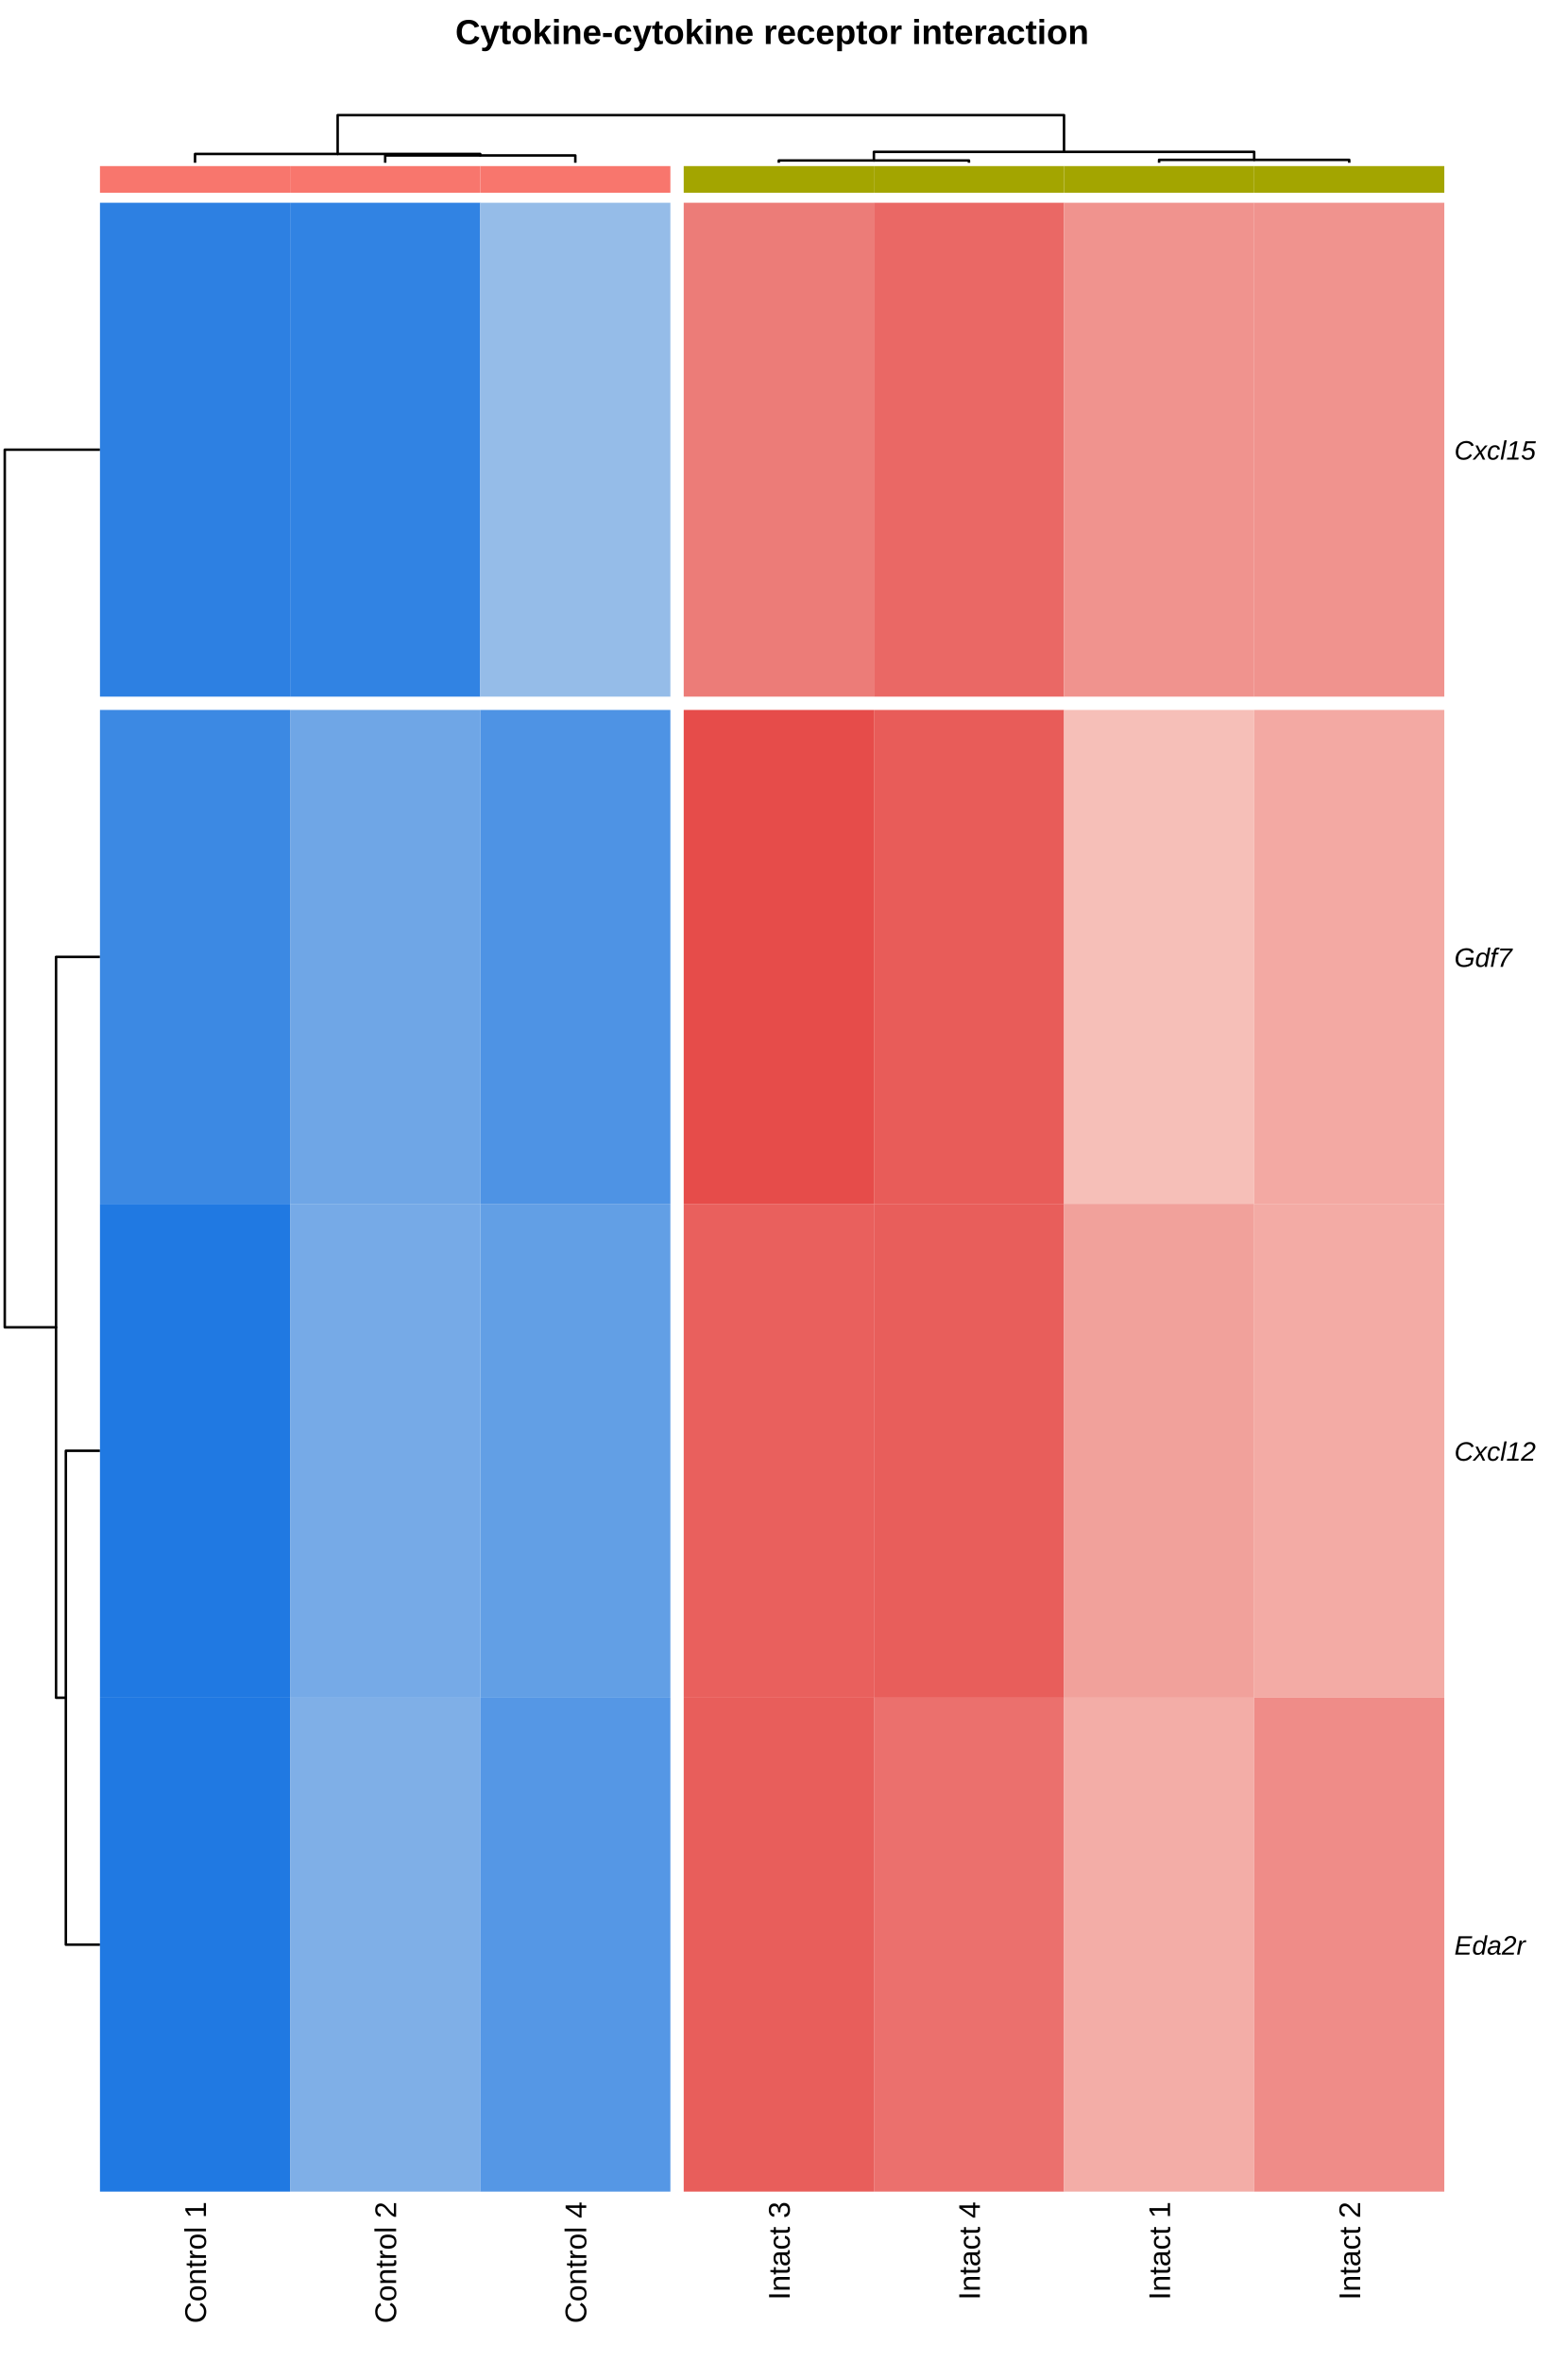
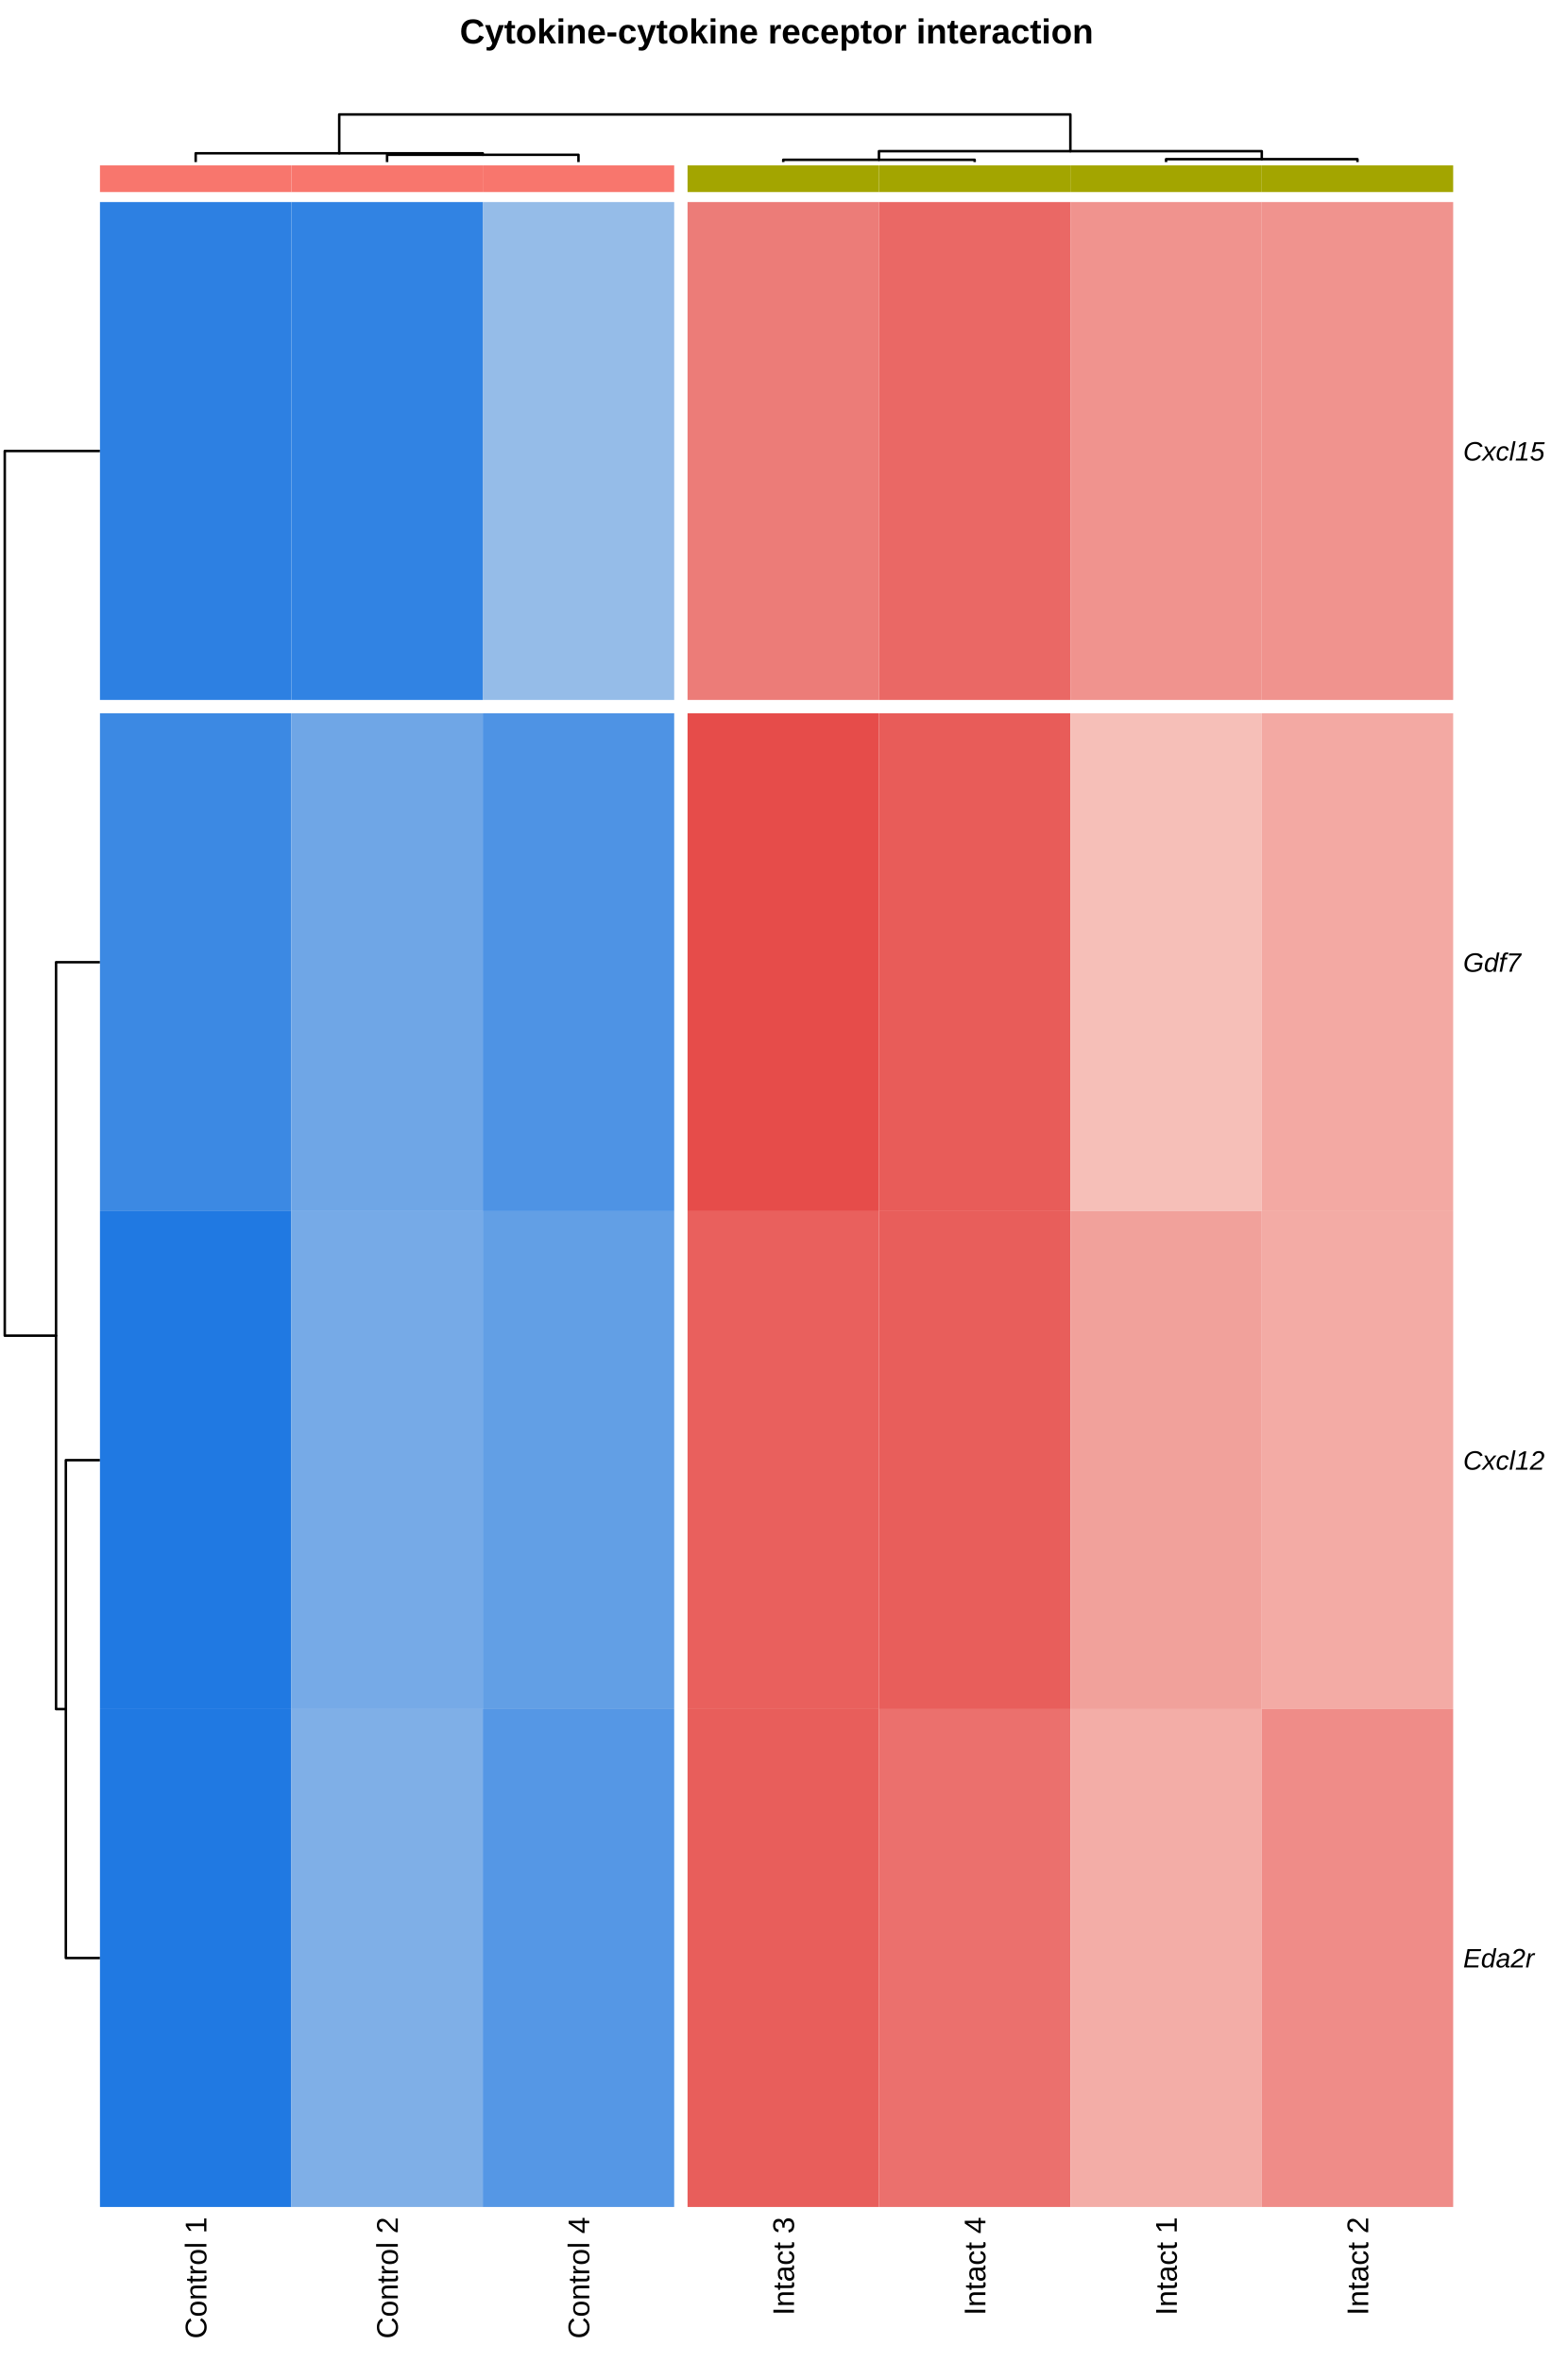
<svg xmlns="http://www.w3.org/2000/svg" class="svglite" width="470.55pt" height="708.66pt" viewBox="0 0 470.55 708.66">
  <defs>
    <style type="text/css">
    .svglite line, .svglite polyline, .svglite polygon, .svglite path, .svglite rect, .svglite circle {
      fill: none;
      stroke: #000000;
      stroke-linecap: round;
      stroke-linejoin: round;
      stroke-miterlimit: 10.00;
    }
    .svglite text {
      white-space: pre;
    }
  </style>
  </defs>
  <rect width="100%" height="100%" style="stroke: none; fill: none;" />
  <defs>
    <clipPath id="cpMC4wMHw0NzAuNTV8MC4wMHw3MDguNjY=">
      <rect x="0.00" y="0.00" width="470.55" height="708.66" />
    </clipPath>
  </defs>
  <g clip-path="url(#cpMC4wMHw0NzAuNTV8MC4wMHw3MDguNjY=)">
-     <text x="231.71" y="13.21" text-anchor="middle" style="font-size: 10.40px; font-weight: bold; font-family: &quot;Arimo&quot;;" textLength="227.30px" lengthAdjust="spacingAndGlyphs">Cytokine-cytokine receptor interaction</text>
-     <text x="231.71" y="28.19" text-anchor="middle" style="font-size: 10.40px; font-weight: bold; font-family: &quot;Arimo&quot;;" textLength="0.00px" lengthAdjust="spacingAndGlyphs" />
+     <text x="233.05" y="13.04" text-anchor="middle" style="font-size: 10.40px; font-weight: bold; font-family: &quot;Arial&quot;;" textLength="189.99px" lengthAdjust="spacingAndGlyphs">Cytokine-cytokine receptor interaction</text>
+     <text x="233.05" y="28.02" text-anchor="middle" style="font-size: 10.40px; font-weight: bold; font-family: &quot;Arial&quot;;" textLength="0.00px" lengthAdjust="spacingAndGlyphs" />
  </g>
  <defs>
-     <clipPath id="cpMzAuMDB8NDMzLjQzfDMzLjgzfDQ4Ljgz">
-       <rect x="30.00" y="33.83" width="403.43" height="15.00" />
+     <clipPath id="cpMzAuMDB8NDM2LjA5fDMzLjYyfDQ4LjYy">
+       <rect x="30.00" y="33.62" width="406.09" height="15.00" />
    </clipPath>
  </defs>
-   <g clip-path="url(#cpMzAuMDB8NDMzLjQzfDMzLjgzfDQ4Ljgz)">
-     <polyline points="233.71,48.83 233.71,48.14 290.78,48.14 290.78,48.83 " style="stroke-width: 0.75;" />
-     <polyline points="347.84,48.83 347.84,47.96 404.90,47.96 404.90,48.83 " style="stroke-width: 0.75;" />
-     <polyline points="115.59,48.83 115.59,46.64 172.65,46.64 172.65,48.83 " style="stroke-width: 0.75;" />
-     <polyline points="58.53,48.83 58.53,46.19 144.12,46.19 144.12,46.64 " style="stroke-width: 0.75;" />
-     <polyline points="262.25,48.14 262.25,45.56 376.37,45.56 376.37,47.96 " style="stroke-width: 0.75;" />
-     <polyline points="101.33,46.19 101.33,34.54 319.31,34.54 319.31,45.56 " style="stroke-width: 0.75;" />
+   <g clip-path="url(#cpMzAuMDB8NDM2LjA5fDMzLjYyfDQ4LjYy)">
+     <polyline points="235.05,48.62 235.05,47.94 292.49,47.94 292.49,48.62 " style="stroke-width: 0.75;" />
+     <polyline points="349.93,48.62 349.93,47.76 407.37,47.76 407.37,48.62 " style="stroke-width: 0.75;" />
+     <polyline points="116.16,48.62 116.16,46.44 173.60,46.44 173.60,48.62 " style="stroke-width: 0.75;" />
+     <polyline points="58.72,48.62 58.72,45.99 144.88,45.99 144.88,46.44 " style="stroke-width: 0.75;" />
+     <polyline points="263.77,47.94 263.77,45.36 378.65,45.36 378.65,47.76 " style="stroke-width: 0.75;" />
+     <polyline points="101.80,45.99 101.80,34.33 321.21,34.33 321.21,45.36 " style="stroke-width: 0.75;" />
  </g>
  <g clip-path="url(#cpMC4wMHw0NzAuNTV8MC4wMHw3MDguNjY=)">
</g>
  <defs>
-     <clipPath id="cpMC4wMHwzMC4wMHw2MC44M3w2NTcuNTQ=">
-       <rect x="0.00" y="60.83" width="30.00" height="596.72" />
+     <clipPath id="cpMC4wMHwzMC4wMHw2MC42Mnw2NjIuMTU=">
+       <rect x="0" y="60.62" width="30.00" height="601.53" />
    </clipPath>
  </defs>
-   <g clip-path="url(#cpMC4wMHwzMC4wMHw2MC44M3w2NTcuNTQ=)">
-     <polyline points="30.00,435.27 19.76,435.27 19.76,583.45 30.00,583.45 " style="stroke-width: 0.75;" />
-     <polyline points="30.00,287.09 16.82,287.09 16.82,509.36 19.76,509.36 " style="stroke-width: 0.75;" />
-     <polyline points="30.00,134.92 1.43,134.92 1.43,398.23 16.82,398.23 " style="stroke-width: 0.75;" />
+   <g clip-path="url(#cpMC4wMHwzMC4wMHw2MC42Mnw2NjIuMTU=)">
+     <polyline points="30.00,438.08 19.76,438.08 19.76,587.46 30.00,587.46 " style="stroke-width: 0.75;" />
+     <polyline points="30.00,288.69 16.82,288.69 16.82,512.77 19.76,512.77 " style="stroke-width: 0.75;" />
+     <polyline points="30.00,135.31 1.43,135.31 1.43,400.73 16.82,400.73 " style="stroke-width: 0.75;" />
  </g>
  <g clip-path="url(#cpMC4wMHw0NzAuNTV8MC4wMHw3MDguNjY=)">
-     <rect x="30.00" y="60.83" width="57.06" height="148.18" style="stroke-width: 0.75; stroke: none; fill: #2D80E2;" />
-     <rect x="30.00" y="213.00" width="57.06" height="148.18" style="stroke-width: 0.75; stroke: none; fill: #3C89E3;" />
-     <rect x="30.00" y="361.18" width="57.06" height="148.18" style="stroke-width: 0.75; stroke: none; fill: #2079E2;" />
-     <rect x="30.00" y="509.36" width="57.06" height="148.18" style="stroke-width: 0.75; stroke: none; fill: #2079E2;" />
-     <rect x="87.06" y="60.83" width="57.06" height="148.18" style="stroke-width: 0.75; stroke: none; fill: #3183E3;" />
-     <rect x="87.06" y="213.00" width="57.06" height="148.18" style="stroke-width: 0.75; stroke: none; fill: #6FA6E6;" />
-     <rect x="87.06" y="361.18" width="57.06" height="148.18" style="stroke-width: 0.75; stroke: none; fill: #76AAE7;" />
-     <rect x="87.06" y="509.36" width="57.06" height="148.18" style="stroke-width: 0.75; stroke: none; fill: #7FAFE7;" />
-     <rect x="144.12" y="60.83" width="57.06" height="148.18" style="stroke-width: 0.75; stroke: none; fill: #95BCE8;" />
-     <rect x="144.12" y="213.00" width="57.06" height="148.18" style="stroke-width: 0.75; stroke: none; fill: #4E93E4;" />
-     <rect x="144.12" y="361.18" width="57.06" height="148.18" style="stroke-width: 0.75; stroke: none; fill: #629FE5;" />
-     <rect x="144.12" y="509.36" width="57.06" height="148.18" style="stroke-width: 0.75; stroke: none; fill: #5597E5;" />
-     <rect x="205.18" y="60.83" width="57.06" height="148.18" style="stroke-width: 0.75; stroke: none; fill: #EC7C78;" />
-     <rect x="205.18" y="213.00" width="57.06" height="148.18" style="stroke-width: 0.75; stroke: none; fill: #E64C4A;" />
-     <rect x="205.18" y="361.18" width="57.06" height="148.18" style="stroke-width: 0.75; stroke: none; fill: #E9605D;" />
-     <rect x="205.18" y="509.36" width="57.06" height="148.18" style="stroke-width: 0.75; stroke: none; fill: #E85E5B;" />
-     <rect x="262.25" y="60.83" width="57.06" height="148.18" style="stroke-width: 0.75; stroke: none; fill: #EA6865;" />
-     <rect x="262.25" y="213.00" width="57.06" height="148.18" style="stroke-width: 0.75; stroke: none; fill: #E85C59;" />
-     <rect x="262.25" y="361.18" width="57.06" height="148.18" style="stroke-width: 0.75; stroke: none; fill: #E85E5B;" />
-     <rect x="262.25" y="509.36" width="57.06" height="148.18" style="stroke-width: 0.75; stroke: none; fill: #EB706D;" />
-     <rect x="319.31" y="60.83" width="57.06" height="148.18" style="stroke-width: 0.75; stroke: none; fill: #F0938E;" />
-     <rect x="319.31" y="213.00" width="57.06" height="148.18" style="stroke-width: 0.75; stroke: none; fill: #F6BFB8;" />
-     <rect x="319.31" y="361.18" width="57.06" height="148.18" style="stroke-width: 0.75; stroke: none; fill: #F1A19B;" />
-     <rect x="319.31" y="509.36" width="57.06" height="148.18" style="stroke-width: 0.75; stroke: none; fill: #F3ADA7;" />
-     <rect x="376.37" y="60.83" width="57.06" height="148.18" style="stroke-width: 0.75; stroke: none; fill: #F0938E;" />
-     <rect x="376.37" y="213.00" width="57.06" height="148.18" style="stroke-width: 0.75; stroke: none; fill: #F3A9A3;" />
-     <rect x="376.37" y="361.18" width="57.06" height="148.18" style="stroke-width: 0.75; stroke: none; fill: #F3ABA5;" />
-     <rect x="376.37" y="509.36" width="57.06" height="148.18" style="stroke-width: 0.75; stroke: none; fill: #EF8C88;" />
-     <text transform="translate(61.81,660.54) rotate(-90)" text-anchor="end" style="font-size: 9.00px; font-family: &quot;Arimo&quot;;" textLength="41.12px" lengthAdjust="spacingAndGlyphs">Control 1</text>
-     <text transform="translate(118.87,660.54) rotate(-90)" text-anchor="end" style="font-size: 9.00px; font-family: &quot;Arimo&quot;;" textLength="41.12px" lengthAdjust="spacingAndGlyphs">Control 2</text>
-     <text transform="translate(175.93,660.54) rotate(-90)" text-anchor="end" style="font-size: 9.00px; font-family: &quot;Arimo&quot;;" textLength="41.12px" lengthAdjust="spacingAndGlyphs">Control 4</text>
-     <text transform="translate(236.99,660.54) rotate(-90)" text-anchor="end" style="font-size: 9.00px; font-family: &quot;Arimo&quot;;" textLength="34.46px" lengthAdjust="spacingAndGlyphs">Intact 3</text>
-     <text transform="translate(294.06,660.54) rotate(-90)" text-anchor="end" style="font-size: 9.00px; font-family: &quot;Arimo&quot;;" textLength="34.46px" lengthAdjust="spacingAndGlyphs">Intact 4</text>
-     <text transform="translate(351.12,660.54) rotate(-90)" text-anchor="end" style="font-size: 9.00px; font-family: &quot;Arimo&quot;;" textLength="34.46px" lengthAdjust="spacingAndGlyphs">Intact 1</text>
-     <text transform="translate(408.18,660.54) rotate(-90)" text-anchor="end" style="font-size: 9.00px; font-family: &quot;Arimo&quot;;" textLength="34.46px" lengthAdjust="spacingAndGlyphs">Intact 2</text>
-     <text x="436.43" y="137.90" style="font-size: 8.00px; font-style: italic; font-family: &quot;Arimo&quot;;" textLength="27.12px" lengthAdjust="spacingAndGlyphs">Cxcl15</text>
-     <text x="436.43" y="290.08" style="font-size: 8.00px; font-style: italic; font-family: &quot;Arimo&quot;;" textLength="19.18px" lengthAdjust="spacingAndGlyphs">Gdf7</text>
-     <text x="436.43" y="438.25" style="font-size: 8.00px; font-style: italic; font-family: &quot;Arimo&quot;;" textLength="27.12px" lengthAdjust="spacingAndGlyphs">Cxcl12</text>
-     <text x="436.43" y="586.43" style="font-size: 8.00px; font-style: italic; font-family: &quot;Arimo&quot;;" textLength="23.41px" lengthAdjust="spacingAndGlyphs">Eda2r</text>
-     <rect x="30.00" y="49.83" width="57.06" height="8.00" style="stroke-width: 0.75; stroke: none; fill: #F8766D;" />
-     <rect x="87.06" y="49.83" width="57.06" height="8.00" style="stroke-width: 0.75; stroke: none; fill: #F8766D;" />
-     <rect x="144.12" y="49.83" width="57.06" height="8.00" style="stroke-width: 0.75; stroke: none; fill: #F8766D;" />
-     <rect x="205.18" y="49.83" width="57.06" height="8.00" style="stroke-width: 0.75; stroke: none; fill: #A3A500;" />
-     <rect x="262.25" y="49.83" width="57.06" height="8.00" style="stroke-width: 0.75; stroke: none; fill: #A3A500;" />
-     <rect x="319.31" y="49.83" width="57.06" height="8.00" style="stroke-width: 0.75; stroke: none; fill: #A3A500;" />
-     <rect x="376.37" y="49.83" width="57.06" height="8.00" style="stroke-width: 0.75; stroke: none; fill: #A3A500;" />
+     <rect x="30.00" y="60.62" width="57.44" height="149.38" style="stroke-width: 0.75; stroke: none; fill: #2D80E2;" />
+     <rect x="30.00" y="214.00" width="57.44" height="149.38" style="stroke-width: 0.75; stroke: none; fill: #3C89E3;" />
+     <rect x="30.00" y="363.39" width="57.44" height="149.38" style="stroke-width: 0.75; stroke: none; fill: #2079E2;" />
+     <rect x="30.00" y="512.77" width="57.44" height="149.38" style="stroke-width: 0.75; stroke: none; fill: #2079E2;" />
+     <rect x="87.44" y="60.62" width="57.44" height="149.38" style="stroke-width: 0.75; stroke: none; fill: #3183E3;" />
+     <rect x="87.44" y="214.00" width="57.44" height="149.38" style="stroke-width: 0.75; stroke: none; fill: #6FA6E6;" />
+     <rect x="87.44" y="363.39" width="57.44" height="149.38" style="stroke-width: 0.75; stroke: none; fill: #76AAE7;" />
+     <rect x="87.44" y="512.77" width="57.44" height="149.38" style="stroke-width: 0.75; stroke: none; fill: #7FAFE7;" />
+     <rect x="144.88" y="60.62" width="57.44" height="149.38" style="stroke-width: 0.75; stroke: none; fill: #95BCE8;" />
+     <rect x="144.88" y="214.00" width="57.44" height="149.38" style="stroke-width: 0.75; stroke: none; fill: #4E93E4;" />
+     <rect x="144.88" y="363.39" width="57.44" height="149.38" style="stroke-width: 0.75; stroke: none; fill: #629FE5;" />
+     <rect x="144.88" y="512.77" width="57.44" height="149.38" style="stroke-width: 0.75; stroke: none; fill: #5597E5;" />
+     <rect x="206.33" y="60.62" width="57.44" height="149.38" style="stroke-width: 0.75; stroke: none; fill: #EC7C78;" />
+     <rect x="206.33" y="214.00" width="57.44" height="149.38" style="stroke-width: 0.75; stroke: none; fill: #E64C4A;" />
+     <rect x="206.33" y="363.39" width="57.44" height="149.38" style="stroke-width: 0.75; stroke: none; fill: #E9605D;" />
+     <rect x="206.33" y="512.77" width="57.44" height="149.38" style="stroke-width: 0.75; stroke: none; fill: #E85E5B;" />
+     <rect x="263.77" y="60.62" width="57.44" height="149.38" style="stroke-width: 0.75; stroke: none; fill: #EA6865;" />
+     <rect x="263.77" y="214.00" width="57.44" height="149.38" style="stroke-width: 0.75; stroke: none; fill: #E85C59;" />
+     <rect x="263.77" y="363.39" width="57.44" height="149.38" style="stroke-width: 0.75; stroke: none; fill: #E85E5B;" />
+     <rect x="263.77" y="512.77" width="57.44" height="149.38" style="stroke-width: 0.75; stroke: none; fill: #EB706D;" />
+     <rect x="321.21" y="60.62" width="57.44" height="149.38" style="stroke-width: 0.75; stroke: none; fill: #F0938E;" />
+     <rect x="321.21" y="214.00" width="57.44" height="149.38" style="stroke-width: 0.75; stroke: none; fill: #F6BFB8;" />
+     <rect x="321.21" y="363.39" width="57.44" height="149.38" style="stroke-width: 0.75; stroke: none; fill: #F1A19B;" />
+     <rect x="321.21" y="512.77" width="57.44" height="149.38" style="stroke-width: 0.75; stroke: none; fill: #F3ADA7;" />
+     <rect x="378.65" y="60.62" width="57.44" height="149.38" style="stroke-width: 0.75; stroke: none; fill: #F0938E;" />
+     <rect x="378.65" y="214.00" width="57.44" height="149.38" style="stroke-width: 0.75; stroke: none; fill: #F3A9A3;" />
+     <rect x="378.65" y="363.39" width="57.44" height="149.38" style="stroke-width: 0.75; stroke: none; fill: #F3ABA5;" />
+     <rect x="378.65" y="512.77" width="57.44" height="149.38" style="stroke-width: 0.75; stroke: none; fill: #EF8C88;" />
+     <text transform="translate(61.94,665.15) rotate(-90)" text-anchor="end" style="font-size: 9.00px; font-family: &quot;Arial&quot;;" textLength="36.51px" lengthAdjust="spacingAndGlyphs">Control 1</text>
+     <text transform="translate(119.38,665.15) rotate(-90)" text-anchor="end" style="font-size: 9.00px; font-family: &quot;Arial&quot;;" textLength="36.51px" lengthAdjust="spacingAndGlyphs">Control 2</text>
+     <text transform="translate(176.83,665.15) rotate(-90)" text-anchor="end" style="font-size: 9.00px; font-family: &quot;Arial&quot;;" textLength="36.51px" lengthAdjust="spacingAndGlyphs">Control 4</text>
+     <text transform="translate(238.27,665.15) rotate(-90)" text-anchor="end" style="font-size: 9.00px; font-family: &quot;Arial&quot;;" textLength="29.51px" lengthAdjust="spacingAndGlyphs">Intact 3</text>
+     <text transform="translate(295.71,665.15) rotate(-90)" text-anchor="end" style="font-size: 9.00px; font-family: &quot;Arial&quot;;" textLength="29.51px" lengthAdjust="spacingAndGlyphs">Intact 4</text>
+     <text transform="translate(353.15,665.15) rotate(-90)" text-anchor="end" style="font-size: 9.00px; font-family: &quot;Arial&quot;;" textLength="29.51px" lengthAdjust="spacingAndGlyphs">Intact 1</text>
+     <text transform="translate(410.59,665.15) rotate(-90)" text-anchor="end" style="font-size: 9.00px; font-family: &quot;Arial&quot;;" textLength="29.51px" lengthAdjust="spacingAndGlyphs">Intact 2</text>
+     <text x="439.09" y="138.18" style="font-size: 8.00px; font-style: italic; font-family: &quot;Arial&quot;;" textLength="24.46px" lengthAdjust="spacingAndGlyphs">Cxcl15</text>
+     <text x="439.09" y="291.56" style="font-size: 8.00px; font-style: italic; font-family: &quot;Arial&quot;;" textLength="17.34px" lengthAdjust="spacingAndGlyphs">Gdf7</text>
+     <text x="439.09" y="440.94" style="font-size: 8.00px; font-style: italic; font-family: &quot;Arial&quot;;" textLength="24.46px" lengthAdjust="spacingAndGlyphs">Cxcl12</text>
+     <text x="439.09" y="590.29" style="font-size: 8.00px; font-style: italic; font-family: &quot;Arial&quot;;" textLength="21.35px" lengthAdjust="spacingAndGlyphs">Eda2r</text>
+     <rect x="30.00" y="49.62" width="57.44" height="8.00" style="stroke-width: 0.75; stroke: none; fill: #F8766D;" />
+     <rect x="87.44" y="49.62" width="57.44" height="8.00" style="stroke-width: 0.75; stroke: none; fill: #F8766D;" />
+     <rect x="144.88" y="49.62" width="57.44" height="8.00" style="stroke-width: 0.75; stroke: none; fill: #F8766D;" />
+     <rect x="206.33" y="49.62" width="57.44" height="8.00" style="stroke-width: 0.75; stroke: none; fill: #A3A500;" />
+     <rect x="263.77" y="49.62" width="57.44" height="8.00" style="stroke-width: 0.75; stroke: none; fill: #A3A500;" />
+     <rect x="321.21" y="49.62" width="57.44" height="8.00" style="stroke-width: 0.75; stroke: none; fill: #A3A500;" />
+     <rect x="378.65" y="49.62" width="57.44" height="8.00" style="stroke-width: 0.75; stroke: none; fill: #A3A500;" />
  </g>
</svg>
